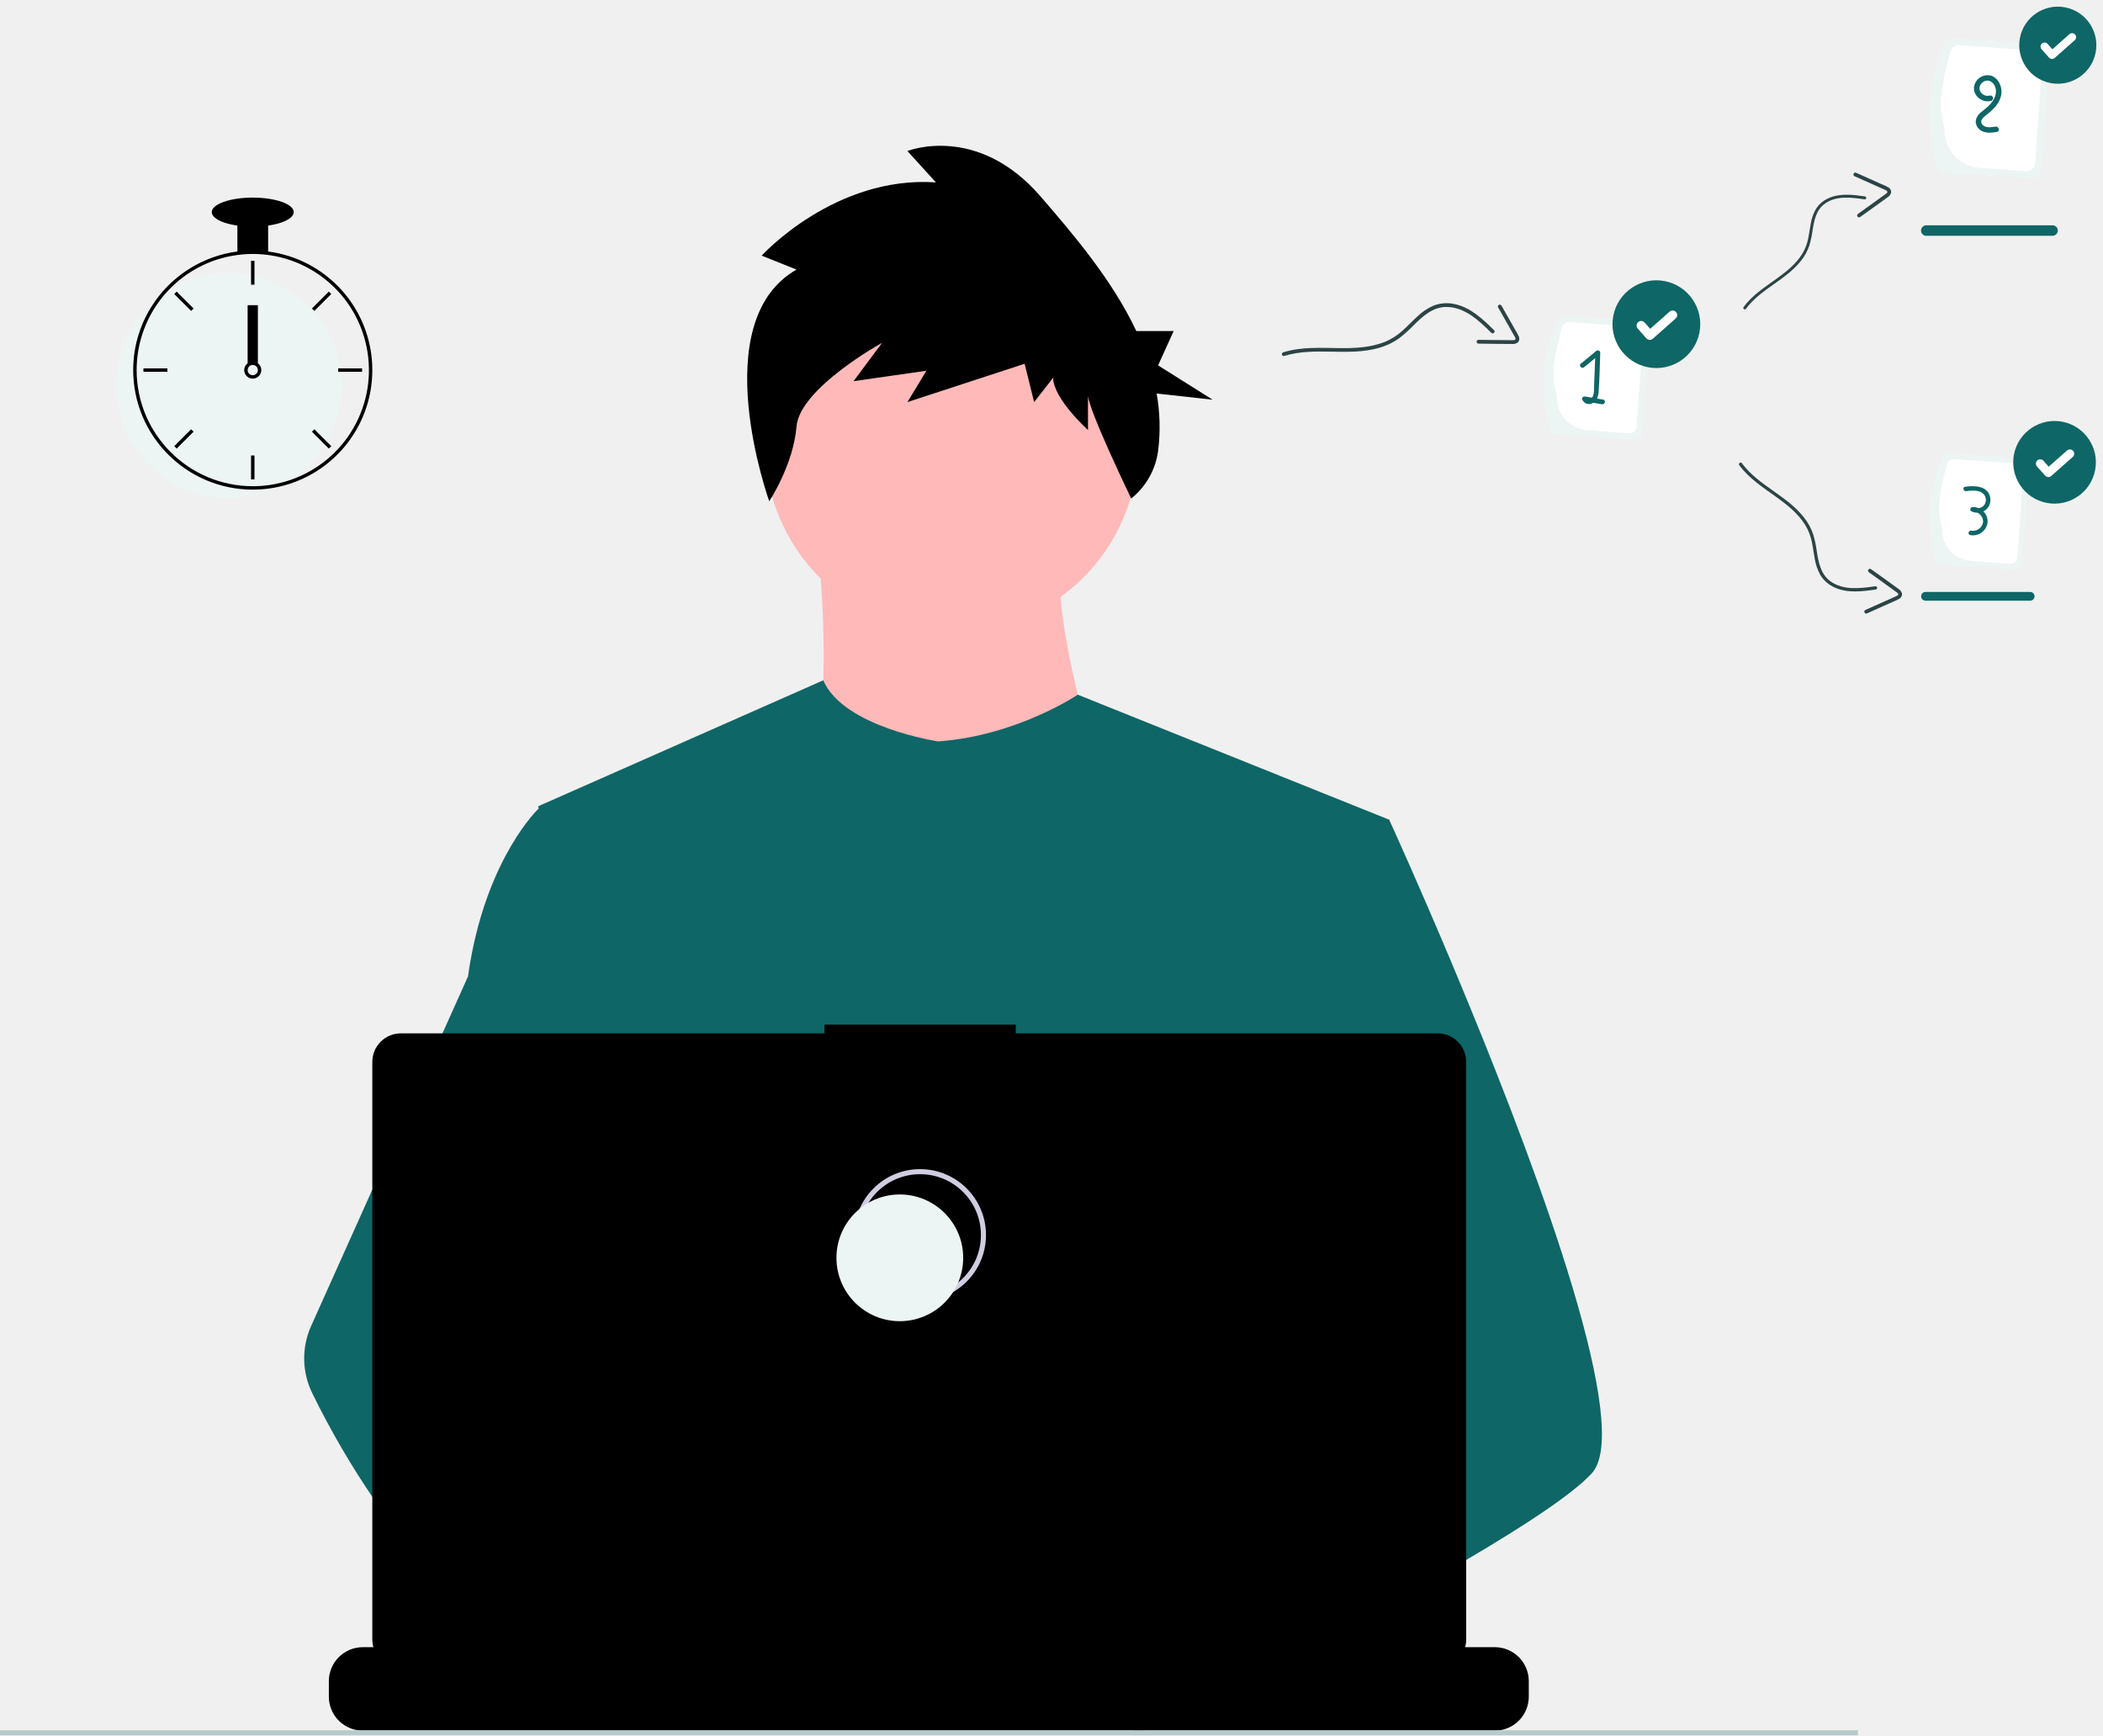
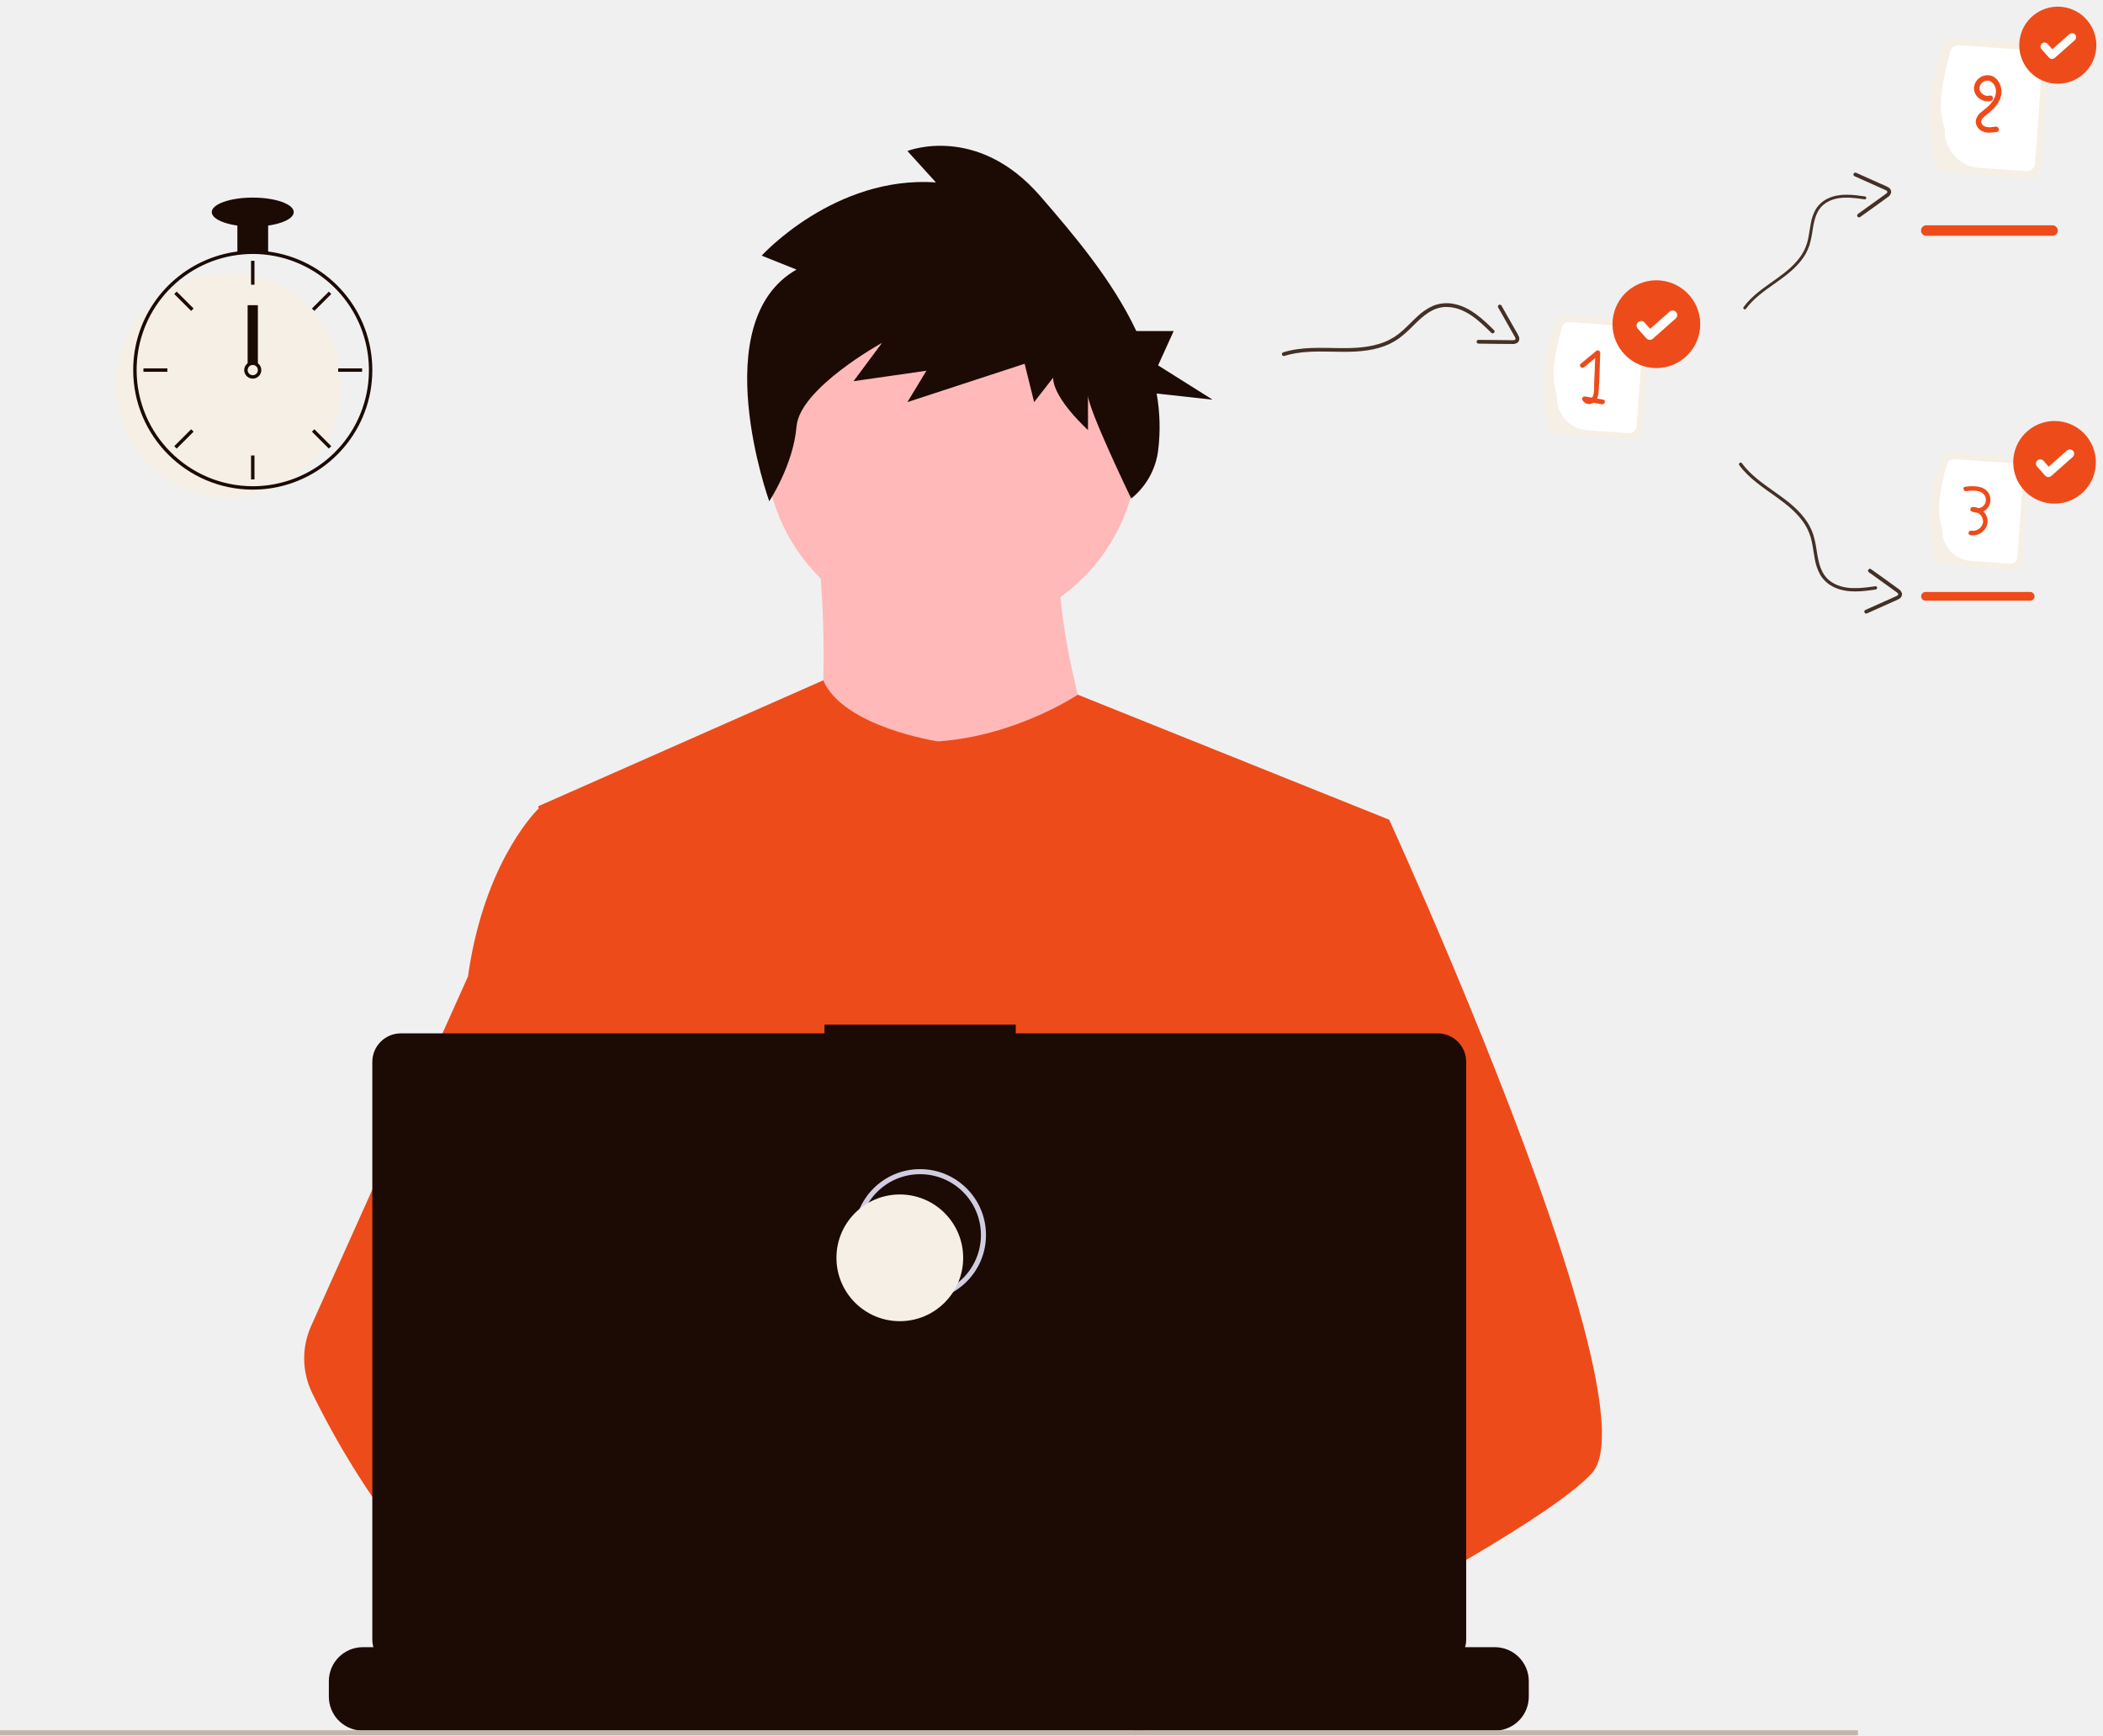
<svg xmlns="http://www.w3.org/2000/svg" width="829.692" height="684.73" viewBox="0 0 829.692 684.73">
  <g id="Group_204" data-name="Group 204" transform="translate(-472.5 -182.216)">
    <path id="Path_3200" data-name="Path 3200" d="M581.722,260.562S595.577,365,574.262,376.728s126.823,12.789,126.823,12.789-33.038-90.588-18.118-118.3Z" transform="translate(211.313 115.611)" fill="#ffb9b9" />
    <circle id="Ellipse_512" data-name="Ellipse 512" cx="73.536" cy="73.536" r="73.536" transform="translate(774.386 284.607)" fill="#ffb9b9" />
-     <path id="Path_3201" data-name="Path 3201" d="M809.257,390.045l-12.32,56.1-26.05,118.69-.78,6.5-8.99,75.25-5.98,49.99-4.01,33.58c-24.38,12.53-42.05,21.18-42.05,21.18s-1.52-7.62-3.97-17.37c-17.11,5.13-48.77,13.64-75.6,15.34,9.77,10.89-141.12-266.12-146.91-303.16-4.66-29.81-8.16-55-8.9-60.36-.1-.7-.15-1.06-.15-1.06l112.43-49.68c7.99,18.53,45.3,24.1,45.3,24.1,30.91-2.13,55.14-18.43,55.14-18.43Z" transform="translate(211.313 115.611)" fill="#0F6666" />
-     <path id="Path_3203" data-name="Path 3203" d="M575.433,154.235l-13.749-5.5s28.749-31.651,68.747-28.9l-11.25-12.385s27.5-11.009,52.5,17.89c13.141,15.191,28.346,33.048,37.825,53.163h14.725l-6.146,13.532,21.509,13.532-22.077-2.431a75.616,75.616,0,0,1,.6,22.445,29.041,29.041,0,0,1-10.634,19h0s-17.052-35.3-17.052-40.8v13.761s-13.749-12.385-13.749-20.642l-7.5,9.633-3.75-15.137-46.248,15.137,7.5-12.385-28.749,4.128,11.25-15.137s-32.5,17.89-33.749,33.027-10.762,29.481-10.762,29.481S539.184,174.877,575.433,154.235Z" transform="translate(211.313 134.35)" fill="#000000" />
-     <path id="Path_3204" data-name="Path 3204" d="M889.187,647.955c-7.49,8.12-26.05,20.35-48.55,33.59-8.37,4.92-17.28,9.99-26.37,15.03-21.69,12.03-44.4,23.95-63.14,33.58-24.38,12.53-42.05,21.18-42.05,21.18s-1.52-7.62-3.97-17.37c-3.28-13.05-8.22-29.92-13.37-37.39-.18-.26-.36-.5-.54-.74-1.5-1.97-3.01-3.12-4.5-3.12l74.42-46.13,32.16-19.94-23.17-55.31-29.06-69.38,17.54-55.81,17.63-56.1h33.04s10.94,23.88,24.93,57.18c2.09,4.98,4.25,10.17,6.45,15.53C869.417,532.755,905.3,630.5,889.187,647.955Z" transform="translate(211.313 115.611)" fill="#0F6666" />
-     <path id="Path_3206" data-name="Path 3206" d="M556.677,695.915a47.791,47.791,0,0,0-8.1.66c-22.99,3.95-29.77,24.76-31.7,38.7a71.847,71.847,0,0,0-.7,12.86l-20.31-15.62-7.4-5.69c-17.81-6.21-33.68-17.24-47.44-30.25a238.48,238.48,0,0,1-31.95-37.89,334.145,334.145,0,0,1-24.72-42.4,31.184,31.184,0,0,1-.43-26.45l25.15-56.05,36.76-81.92q.4-2.925.89-5.72c7.29-41.8,26.82-60.36,26.82-60.36h14.92l9.98,60.36,12.4,74.99-8.69,28.34-20.08,65.45,19.19,20.84Z" transform="translate(211.313 115.611)" fill="#0F6666" />
-     <path id="Path_3208" data-name="Path 3208" d="M864.337,765.775v6.07a13.338,13.338,0,0,1-.91,4.87,13.693,13.693,0,0,1-.97,2,13.438,13.438,0,0,1-11.55,6.56H404.357a13.437,13.437,0,0,1-11.55-6.56,13.685,13.685,0,0,1-.97-2,13.339,13.339,0,0,1-.91-4.87v-6.07a13.426,13.426,0,0,1,13.43-13.43H430.1v-2.83a.559.559,0,0,1,.56-.56h13.43a.559.559,0,0,1,.56.56v2.83h8.39v-2.83a.559.559,0,0,1,.56-.56h13.43a.559.559,0,0,1,.56.56v2.83h8.4v-2.83a.559.559,0,0,1,.56-.56h13.43a.559.559,0,0,1,.56.56v2.83h8.39v-2.83a.559.559,0,0,1,.56-.56h13.43a.559.559,0,0,1,.56.56v2.83h8.39v-2.83a.559.559,0,0,1,.56-.56h13.43a.559.559,0,0,1,.56.56v2.83h8.4v-2.83a.559.559,0,0,1,.56-.56h13.43a.559.559,0,0,1,.56.56v2.83h8.39v-2.83a.559.559,0,0,1,.56-.56h105.2a.559.559,0,0,1,.56.56v2.83h8.4v-2.83a.559.559,0,0,1,.56-.56h13.43a.566.566,0,0,1,.56.56v2.83h8.39v-2.83a.559.559,0,0,1,.56-.56h13.43a.559.559,0,0,1,.56.56v2.83h8.39v-2.83a.559.559,0,0,1,.56-.56h13.43a.559.559,0,0,1,.56.56v2.83h8.4v-2.83a.559.559,0,0,1,.56-.56H765.3a.557.557,0,0,1,.55.56v2.83h8.4v-2.83a.559.559,0,0,1,.56-.56h13.43a.559.559,0,0,1,.56.56v2.83h8.39v-2.83a.559.559,0,0,1,.56-.56h13.43a.559.559,0,0,1,.56.56v2.83h39.17a13.426,13.426,0,0,1,13.43,13.43Z" transform="translate(211.313 79.816)" fill="#000000" />
-     <rect id="Rectangle_742" data-name="Rectangle 742" width="733" height="2" transform="translate(472.5 864.946)" fill="#B7CACA" />
-     <path id="Path_3209" data-name="Path 3209" d="M828.381,510.145H661.938v-3.431H586.466v3.431H419.337A11.259,11.259,0,0,0,408.079,521.4V749.315a11.259,11.259,0,0,0,11.259,11.259H828.381a11.259,11.259,0,0,0,11.259-11.259V521.4a11.259,11.259,0,0,0-11.259-11.259Z" transform="translate(211.313 79.816)" fill="#000000" />
+     <path id="Path_3201" data-name="Path 3201" d="M809.257,390.045l-12.32,56.1-26.05,118.69-.78,6.5-8.99,75.25-5.98,49.99-4.01,33.58c-24.38,12.53-42.05,21.18-42.05,21.18s-1.52-7.62-3.97-17.37c-17.11,5.13-48.77,13.64-75.6,15.34,9.77,10.89-141.12-266.12-146.91-303.16-4.66-29.81-8.16-55-8.9-60.36-.1-.7-.15-1.06-.15-1.06l112.43-49.68c7.99,18.53,45.3,24.1,45.3,24.1,30.91-2.13,55.14-18.43,55.14-18.43Z" transform="translate(211.313 115.611)" fill="#EE4B1A" />
+     <path id="Path_3203" data-name="Path 3203" d="M575.433,154.235l-13.749-5.5s28.749-31.651,68.747-28.9l-11.25-12.385s27.5-11.009,52.5,17.89c13.141,15.191,28.346,33.048,37.825,53.163h14.725l-6.146,13.532,21.509,13.532-22.077-2.431a75.616,75.616,0,0,1,.6,22.445,29.041,29.041,0,0,1-10.634,19h0s-17.052-35.3-17.052-40.8v13.761s-13.749-12.385-13.749-20.642l-7.5,9.633-3.75-15.137-46.248,15.137,7.5-12.385-28.749,4.128,11.25-15.137s-32.5,17.89-33.749,33.027-10.762,29.481-10.762,29.481S539.184,174.877,575.433,154.235Z" transform="translate(211.313 134.35)" fill="#1C0A05" />
+     <path id="Path_3204" data-name="Path 3204" d="M889.187,647.955c-7.49,8.12-26.05,20.35-48.55,33.59-8.37,4.92-17.28,9.99-26.37,15.03-21.69,12.03-44.4,23.95-63.14,33.58-24.38,12.53-42.05,21.18-42.05,21.18s-1.52-7.62-3.97-17.37c-3.28-13.05-8.22-29.92-13.37-37.39-.18-.26-.36-.5-.54-.74-1.5-1.97-3.01-3.12-4.5-3.12l74.42-46.13,32.16-19.94-23.17-55.31-29.06-69.38,17.54-55.81,17.63-56.1h33.04s10.94,23.88,24.93,57.18c2.09,4.98,4.25,10.17,6.45,15.53C869.417,532.755,905.3,630.5,889.187,647.955Z" transform="translate(211.313 115.611)" fill="#EE4B1A" />
+     <path id="Path_3206" data-name="Path 3206" d="M556.677,695.915a47.791,47.791,0,0,0-8.1.66c-22.99,3.95-29.77,24.76-31.7,38.7a71.847,71.847,0,0,0-.7,12.86l-20.31-15.62-7.4-5.69c-17.81-6.21-33.68-17.24-47.44-30.25a238.48,238.48,0,0,1-31.95-37.89,334.145,334.145,0,0,1-24.72-42.4,31.184,31.184,0,0,1-.43-26.45l25.15-56.05,36.76-81.92q.4-2.925.89-5.72c7.29-41.8,26.82-60.36,26.82-60.36h14.92l9.98,60.36,12.4,74.99-8.69,28.34-20.08,65.45,19.19,20.84Z" transform="translate(211.313 115.611)" fill="#EE4B1A" />
+     <path id="Path_3208" data-name="Path 3208" d="M864.337,765.775v6.07a13.338,13.338,0,0,1-.91,4.87,13.693,13.693,0,0,1-.97,2,13.438,13.438,0,0,1-11.55,6.56H404.357a13.437,13.437,0,0,1-11.55-6.56,13.685,13.685,0,0,1-.97-2,13.339,13.339,0,0,1-.91-4.87v-6.07a13.426,13.426,0,0,1,13.43-13.43H430.1v-2.83a.559.559,0,0,1,.56-.56h13.43a.559.559,0,0,1,.56.56v2.83h8.39v-2.83a.559.559,0,0,1,.56-.56h13.43a.559.559,0,0,1,.56.56v2.83h8.4v-2.83a.559.559,0,0,1,.56-.56h13.43a.559.559,0,0,1,.56.56v2.83h8.39v-2.83a.559.559,0,0,1,.56-.56h13.43a.559.559,0,0,1,.56.56v2.83h8.39v-2.83a.559.559,0,0,1,.56-.56h13.43a.559.559,0,0,1,.56.56v2.83h8.4v-2.83a.559.559,0,0,1,.56-.56h13.43a.559.559,0,0,1,.56.56v2.83h8.39v-2.83a.559.559,0,0,1,.56-.56h105.2a.559.559,0,0,1,.56.56v2.83h8.4v-2.83a.559.559,0,0,1,.56-.56h13.43a.566.566,0,0,1,.56.56v2.83h8.39v-2.83a.559.559,0,0,1,.56-.56h13.43a.559.559,0,0,1,.56.56v2.83h8.39v-2.83a.559.559,0,0,1,.56-.56h13.43a.559.559,0,0,1,.56.56v2.83h8.4v-2.83a.559.559,0,0,1,.56-.56H765.3a.557.557,0,0,1,.55.56v2.83h8.4v-2.83a.559.559,0,0,1,.56-.56h13.43a.559.559,0,0,1,.56.56v2.83h8.39v-2.83a.559.559,0,0,1,.56-.56h13.43a.559.559,0,0,1,.56.56v2.83h39.17a13.426,13.426,0,0,1,13.43,13.43Z" transform="translate(211.313 79.816)" fill="#1C0A05" />
+     <rect id="Rectangle_742" data-name="Rectangle 742" width="733" height="2" transform="translate(472.5 864.946)" fill="#C4B5AA" />
+     <path id="Path_3209" data-name="Path 3209" d="M828.381,510.145H661.938v-3.431H586.466v3.431H419.337A11.259,11.259,0,0,0,408.079,521.4V749.315a11.259,11.259,0,0,0,11.259,11.259H828.381a11.259,11.259,0,0,0,11.259-11.259V521.4a11.259,11.259,0,0,0-11.259-11.259Z" transform="translate(211.313 79.816)" fill="#1C0A05" />
    <circle id="Ellipse_513" data-name="Ellipse 513" cx="25" cy="25" r="25" transform="translate(810.5 644.531)" fill="none" stroke="#d0cde1" stroke-miterlimit="10" stroke-width="2" />
-     <circle id="Ellipse_514" data-name="Ellipse 514" cx="25" cy="25" r="25" transform="translate(802.5 653.531)" fill="#EDF4F4" />
-     <ellipse id="Ellipse_515" data-name="Ellipse 515" cx="44.477" cy="44.477" rx="44.477" ry="44.477" transform="translate(518.309 289.834)" fill="#EDF4F4" />
-     <path id="Path_3212" data-name="Path 3212" d="M281.185,161.578a48.073,48.073,0,0,0-12.13,0A47.3,47.3,0,0,0,230.03,194.49a46.651,46.651,0,0,0-2.049,12.143c-.02.573-.034,1.152-.034,1.732a47.219,47.219,0,0,0,47.172,47.172c1,0,2.008-.034,3-.094a46.654,46.654,0,0,0,6.914-.957,47.178,47.178,0,0,0-3.848-92.909Zm8.7,90.173h-.007a45.356,45.356,0,0,1-11.759,2.338c-.991.067-1.995.1-3,.1A45.88,45.88,0,0,1,229.3,208.366c0-.58.013-1.159.034-1.732a45.824,45.824,0,1,1,60.556,45.117Z" transform="translate(297.101 119.88)" fill="#000000" />
-     <rect id="Rectangle_745" data-name="Rectangle 745" width="1.348" height="9.434" transform="translate(571.547 285.117)" fill="#000000" />
-     <rect id="Rectangle_746" data-name="Rectangle 746" width="1.348" height="9.434" transform="translate(541.247 298.226) rotate(-45)" fill="#000000" />
-     <rect id="Rectangle_747" data-name="Rectangle 747" width="1.348" height="9.434" transform="translate(529.091 328.92) rotate(-90)" fill="#000000" />
-     <rect id="Rectangle_748" data-name="Rectangle 748" width="1.348" height="9.434" transform="translate(542.199 359.218) rotate(-135)" fill="#000000" />
-     <rect id="Rectangle_749" data-name="Rectangle 749" width="1.348" height="9.434" transform="translate(596.521 304.896) rotate(-135)" fill="#000000" />
-     <rect id="Rectangle_750" data-name="Rectangle 750" width="1.348" height="9.434" transform="translate(605.914 328.92) rotate(-90)" fill="#000000" />
-     <rect id="Rectangle_751" data-name="Rectangle 751" width="1.348" height="9.434" transform="translate(595.57 352.547) rotate(-45)" fill="#000000" />
-     <rect id="Rectangle_752" data-name="Rectangle 752" width="1.348" height="9.434" transform="translate(571.547 361.94)" fill="#000000" />
-     <path id="Path_3213" data-name="Path 3213" d="M311.476,240.006a3.369,3.369,0,0,0-4.043,0,3.468,3.468,0,0,0-.964,1.132,3.37,3.37,0,1,0,5.007-1.132Zm-2.022,4.717a2.028,2.028,0,0,1-2.022-2.022,2.058,2.058,0,0,1,.357-1.146,2.02,2.02,0,1,1,1.664,3.167Z" transform="translate(262.766 85.545)" fill="#000000" />
-     <rect id="Rectangle_753" data-name="Rectangle 753" width="12.13" height="12.13" transform="translate(566.154 269.617)" fill="#000000" />
-     <ellipse id="Ellipse_516" data-name="Ellipse 516" cx="16.173" cy="5.728" rx="16.173" ry="5.728" transform="translate(556.047 260.184)" fill="#000000" />
-     <rect id="Rectangle_754" data-name="Rectangle 754" width="4.043" height="22.912" transform="translate(570.198 302.637)" fill="#000000" />
-     <path id="Path_3173" data-name="Path 3173" d="M718.414,342.916c-3.279-13.773-2.732-27.339,2.883-40.629a3.113,3.113,0,0,1,3.322-2.882l30.684,2.177a3.113,3.113,0,0,1,2.881,3.322L755.3,345.534a3.113,3.113,0,0,1-3.322,2.882L721.3,346.238A3.113,3.113,0,0,1,718.414,342.916Z" transform="translate(365.104 7.308)" fill="#EDF4F4" />
+     <circle id="Ellipse_514" data-name="Ellipse 514" cx="25" cy="25" r="25" transform="translate(802.5 653.531)" fill="#F5EFE6" />
+     <ellipse id="Ellipse_515" data-name="Ellipse 515" cx="44.477" cy="44.477" rx="44.477" ry="44.477" transform="translate(518.309 289.834)" fill="#F5EFE6" />
+     <path id="Path_3212" data-name="Path 3212" d="M281.185,161.578a48.073,48.073,0,0,0-12.13,0A47.3,47.3,0,0,0,230.03,194.49a46.651,46.651,0,0,0-2.049,12.143c-.02.573-.034,1.152-.034,1.732a47.219,47.219,0,0,0,47.172,47.172c1,0,2.008-.034,3-.094a46.654,46.654,0,0,0,6.914-.957,47.178,47.178,0,0,0-3.848-92.909Zm8.7,90.173h-.007a45.356,45.356,0,0,1-11.759,2.338c-.991.067-1.995.1-3,.1A45.88,45.88,0,0,1,229.3,208.366c0-.58.013-1.159.034-1.732a45.824,45.824,0,1,1,60.556,45.117Z" transform="translate(297.101 119.88)" fill="#1C0A05" />
+     <rect id="Rectangle_745" data-name="Rectangle 745" width="1.348" height="9.434" transform="translate(571.547 285.117)" fill="#1C0A05" />
+     <rect id="Rectangle_746" data-name="Rectangle 746" width="1.348" height="9.434" transform="translate(541.247 298.226) rotate(-45)" fill="#1C0A05" />
+     <rect id="Rectangle_747" data-name="Rectangle 747" width="1.348" height="9.434" transform="translate(529.091 328.92) rotate(-90)" fill="#1C0A05" />
+     <rect id="Rectangle_748" data-name="Rectangle 748" width="1.348" height="9.434" transform="translate(542.199 359.218) rotate(-135)" fill="#1C0A05" />
+     <rect id="Rectangle_749" data-name="Rectangle 749" width="1.348" height="9.434" transform="translate(596.521 304.896) rotate(-135)" fill="#1C0A05" />
+     <rect id="Rectangle_750" data-name="Rectangle 750" width="1.348" height="9.434" transform="translate(605.914 328.92) rotate(-90)" fill="#1C0A05" />
+     <rect id="Rectangle_751" data-name="Rectangle 751" width="1.348" height="9.434" transform="translate(595.57 352.547) rotate(-45)" fill="#1C0A05" />
+     <rect id="Rectangle_752" data-name="Rectangle 752" width="1.348" height="9.434" transform="translate(571.547 361.94)" fill="#1C0A05" />
+     <path id="Path_3213" data-name="Path 3213" d="M311.476,240.006a3.369,3.369,0,0,0-4.043,0,3.468,3.468,0,0,0-.964,1.132,3.37,3.37,0,1,0,5.007-1.132Zm-2.022,4.717a2.028,2.028,0,0,1-2.022-2.022,2.058,2.058,0,0,1,.357-1.146,2.02,2.02,0,1,1,1.664,3.167Z" transform="translate(262.766 85.545)" fill="#1C0A05" />
+     <rect id="Rectangle_753" data-name="Rectangle 753" width="12.13" height="12.13" transform="translate(566.154 269.617)" fill="#1C0A05" />
+     <ellipse id="Ellipse_516" data-name="Ellipse 516" cx="16.173" cy="5.728" rx="16.173" ry="5.728" transform="translate(556.047 260.184)" fill="#1C0A05" />
+     <rect id="Rectangle_754" data-name="Rectangle 754" width="4.043" height="22.912" transform="translate(570.198 302.637)" fill="#1C0A05" />
+     <path id="Path_3173" data-name="Path 3173" d="M718.414,342.916c-3.279-13.773-2.732-27.339,2.883-40.629a3.113,3.113,0,0,1,3.322-2.882l30.684,2.177a3.113,3.113,0,0,1,2.881,3.322L755.3,345.534a3.113,3.113,0,0,1-3.322,2.882L721.3,346.238A3.113,3.113,0,0,1,718.414,342.916Z" transform="translate(365.104 7.308)" fill="#F5EFE6" />
    <path id="Path_3174" data-name="Path 3174" d="M723.887,332.291c-2.624-6.787-.946-16.121,1.853-26.12a2.915,2.915,0,0,1,3.111-2.7l26.37,1.871a2.915,2.915,0,0,1,2.7,3.111l-2.565,36.154a2.916,2.916,0,0,1-3.111,2.7l-16.336-1.159a12.986,12.986,0,0,1-12.021-13.857Z" transform="translate(362.854 5.829)" fill="#FFFFFF" />
-     <path id="Path_3175" data-name="Path 3175" d="M748.081,340.447l-2.416-.415a8.117,8.117,0,0,0,.633-2.76c.381-5.085.42-10.218.623-15.314a.966.966,0,0,0-1.629-.675l-6.069,5.027c-.947.784.41,2.128,1.35,1.35l4.356-3.608q-.2,5.008-.4,10.016c-.064,1.6.131,3.548-.525,5.055a2.432,2.432,0,0,1-.348.565l-2.675-.46c-.641-.11-1.456.425-1.174,1.174a2.927,2.927,0,0,0,3.975,1.515,3.222,3.222,0,0,0,.4-.212l3.4.584C748.775,342.494,749.292,340.655,748.081,340.447Z" transform="translate(356.917 -0.556)" fill="#0F6666" />
-     <path id="Path_3176" data-name="Path 3176" d="M998.3,555.384c-3.089-12.972-2.574-25.748,2.715-38.265a2.932,2.932,0,0,1,3.129-2.714l28.9,2.051a2.932,2.932,0,0,1,2.714,3.129l-2.715,38.265a2.932,2.932,0,0,1-3.129,2.714l-28.9-2.051A2.932,2.932,0,0,1,998.3,555.384Z" transform="translate(237.43 -153.484)" fill="#EDF4F4" />
+     <path id="Path_3175" data-name="Path 3175" d="M748.081,340.447l-2.416-.415a8.117,8.117,0,0,0,.633-2.76c.381-5.085.42-10.218.623-15.314a.966.966,0,0,0-1.629-.675l-6.069,5.027c-.947.784.41,2.128,1.35,1.35l4.356-3.608q-.2,5.008-.4,10.016c-.064,1.6.131,3.548-.525,5.055a2.432,2.432,0,0,1-.348.565l-2.675-.46c-.641-.11-1.456.425-1.174,1.174a2.927,2.927,0,0,0,3.975,1.515,3.222,3.222,0,0,0,.4-.212l3.4.584C748.775,342.494,749.292,340.655,748.081,340.447Z" transform="translate(356.917 -0.556)" fill="#EE4B1A" />
+     <path id="Path_3176" data-name="Path 3176" d="M998.3,555.384c-3.089-12.972-2.574-25.748,2.715-38.265a2.932,2.932,0,0,1,3.129-2.714l28.9,2.051a2.932,2.932,0,0,1,2.714,3.129l-2.715,38.265a2.932,2.932,0,0,1-3.129,2.714l-28.9-2.051A2.932,2.932,0,0,1,998.3,555.384Z" transform="translate(237.43 -153.484)" fill="#F5EFE6" />
    <path id="Path_3177" data-name="Path 3177" d="M1003.81,545.614c-2.472-6.392-.891-15.183,1.746-24.6a2.746,2.746,0,0,1,2.93-2.542l24.836,1.762a2.745,2.745,0,0,1,2.542,2.93l-2.416,34.051a2.746,2.746,0,0,1-2.93,2.542l-15.385-1.092A12.231,12.231,0,0,1,1003.81,545.614Z" transform="translate(234.953 -155.114)" fill="#FFFFFF" />
-     <path id="Path_3178" data-name="Path 3178" d="M1026.439,546.282a5.058,5.058,0,0,0,.932-.565,5.158,5.158,0,0,0,1.687-5.364c-1.165-4.281-6.286-4.307-9.822-3.792-1.141.166-.656,1.9.478,1.734,2.383-.347,6.123-.628,7.4,1.975a3.419,3.419,0,0,1-.547,3.766,3.327,3.327,0,0,1-2.023.962,5.348,5.348,0,0,0-2.354-.439c-.833.039-1.3,1.251-.454,1.675a5.4,5.4,0,0,0,2.4.567,3.9,3.9,0,0,1,2.2,3.714,4.029,4.029,0,0,1-4.587,3.379l-.022,0c-1.13-.227-1.613,1.505-.478,1.734a5.843,5.843,0,0,0,6.823-4.66q.023-.124.041-.248A5.46,5.46,0,0,0,1026.439,546.282Z" transform="translate(228.537 -162.275)" fill="#0F6666" />
-     <path id="Path_3179" data-name="Path 3179" d="M944.684,221.736c-3.718-15.615-3.1-30.994,3.268-46.062a3.529,3.529,0,0,1,3.766-3.267l34.786,2.468a3.529,3.529,0,0,1,3.267,3.766L986.5,224.7a3.529,3.529,0,0,1-3.766,3.267L947.951,225.5A3.529,3.529,0,0,1,944.684,221.736Z" transform="translate(291.4 24.716)" fill="#EDF4F4" />
+     <path id="Path_3178" data-name="Path 3178" d="M1026.439,546.282a5.058,5.058,0,0,0,.932-.565,5.158,5.158,0,0,0,1.687-5.364c-1.165-4.281-6.286-4.307-9.822-3.792-1.141.166-.656,1.9.478,1.734,2.383-.347,6.123-.628,7.4,1.975a3.419,3.419,0,0,1-.547,3.766,3.327,3.327,0,0,1-2.023.962,5.348,5.348,0,0,0-2.354-.439c-.833.039-1.3,1.251-.454,1.675a5.4,5.4,0,0,0,2.4.567,3.9,3.9,0,0,1,2.2,3.714,4.029,4.029,0,0,1-4.587,3.379l-.022,0c-1.13-.227-1.613,1.505-.478,1.734a5.843,5.843,0,0,0,6.823-4.66q.023-.124.041-.248A5.46,5.46,0,0,0,1026.439,546.282Z" transform="translate(228.537 -162.275)" fill="#EE4B1A" />
+     <path id="Path_3179" data-name="Path 3179" d="M944.684,221.736c-3.718-15.615-3.1-30.994,3.268-46.062a3.529,3.529,0,0,1,3.766-3.267l34.786,2.468a3.529,3.529,0,0,1,3.267,3.766L986.5,224.7a3.529,3.529,0,0,1-3.766,3.267L947.951,225.5A3.529,3.529,0,0,1,944.684,221.736Z" transform="translate(291.4 24.716)" fill="#F5EFE6" />
    <path id="Path_3180" data-name="Path 3180" d="M950.062,209.145c-2.975-7.695-1.073-18.277,2.1-29.613a3.305,3.305,0,0,1,3.527-3.06l29.9,2.121a3.306,3.306,0,0,1,3.06,3.527l-2.909,40.989a3.305,3.305,0,0,1-3.527,3.06l-18.52-1.314A14.723,14.723,0,0,1,950.062,209.145Z" transform="translate(289.678 23.583)" fill="#FFFFFF" />
-     <path id="Path_3181" data-name="Path 3181" d="M973.477,193.076a5.385,5.385,0,0,0-6.82,4.5c-.394,3.562,3.437,6.373,6.754,5.405a1.083,1.083,0,0,0-.575-2.087c-2.431.71-5.024-1.916-3.627-4.262a3.2,3.2,0,0,1,3.265-1.6,3.62,3.62,0,0,1,2.412,2.189c1.193,2.688-.225,5.417-2.1,7.371-1.072,1.114-2.329,1.98-3.484,3a5.037,5.037,0,0,0-1.981,3.574,4.326,4.326,0,0,0,2.461,3.738c1.845.949,3.944.647,5.906.331,1.371-.221.789-2.306-.575-2.087-1.717.276-4.287.695-5.375-1.1-.932-1.533.988-2.879,2.033-3.694,2.628-2.049,5.286-4.7,5.681-8.18C977.772,197.325,976.322,194.063,973.477,193.076Z" transform="translate(284.65 19.026)" fill="#0F6666" />
-     <path id="Path_3187" data-name="Path 3187" d="M524.5,408.774c12.134-3.771,25.124.307,37.325-3.173a25.3,25.3,0,0,0,7.841-3.683,48.73,48.73,0,0,0,5.707-5.079c3.67-3.63,7.656-7.442,13.17-7.4,7.261.055,12.836,5.449,17.676,10.212.684.673,1.738-.38,1.054-1.054-4.447-4.376-9.252-8.993-15.583-10.3a14.38,14.38,0,0,0-8.5.706,22.19,22.19,0,0,0-6.317,4.319c-1.949,1.788-3.747,3.734-5.723,5.494a23.826,23.826,0,0,1-7.02,4.431c-5.593,2.227-11.728,2.5-17.677,2.431-7.468-.081-15.113-.59-22.348,1.658-.913.284-.523,1.722.4,1.437Z" transform="translate(454.666 -86.104)" fill="#2C4445" />
-     <path id="Path_3188" data-name="Path 3188" d="M686.758,390.171l3.73,6.575,1.8,3.182c.321.565.65,1.127.963,1.7.192.35.611.982.211,1.314a1.943,1.943,0,0,1-1.134.177c-.657,0-1.315-.013-1.973-.02l-3.7-.037-7.645-.077a.745.745,0,0,0,0,1.49c4.438.045,8.879.139,13.317.135a3.184,3.184,0,0,0,2.178-.6,2.072,2.072,0,0,0,.4-2.388,22.678,22.678,0,0,0-1.506-2.763l-1.624-2.864-3.73-6.575a.746.746,0,0,0-1.286.752Z" transform="translate(376.793 -86.666)" fill="#2C4445" />
-     <path id="Path_3192" data-name="Path 3192" d="M769.144,324.579c5.844-7.922,15.823-11.338,21.842-19.11a19.6,19.6,0,0,0,3.2-5.9,37.747,37.747,0,0,0,1.232-5.79c.625-3.95,1.364-8.159,4.825-10.663,4.558-3.3,10.513-2.49,15.72-1.738a.577.577,0,0,0,.174-1.141c-4.784-.691-9.9-1.368-14.453.722a11.141,11.141,0,0,0-4.982,4.342,17.2,17.2,0,0,0-1.961,5.6c-.4,2.011-.625,4.051-1.051,6.056a18.456,18.456,0,0,1-2.349,5.988c-2.469,3.957-6.176,6.94-9.919,9.63-4.7,3.376-9.7,6.568-13.189,11.291-.44.6.464,1.315.907.715Z" transform="translate(392.166 -20.509)" fill="#2C4445" />
-     <path id="Path_3193" data-name="Path 3193" d="M884.38,263.394l6.9,3.088,3.339,1.494c.593.266,1.191.523,1.781.8.362.169,1.074.429.948.934-.086.344-.546.62-.809.814-.529.391-1.068.768-1.6,1.153l-3,2.161-6.205,4.466a.745.745,0,0,0,.883,1.2c3.6-2.593,7.236-5.148,10.809-7.78a3.185,3.185,0,0,0,1.4-1.77,2.072,2.072,0,0,0-1.1-2.158,22.688,22.688,0,0,0-2.85-1.334l-3-1.345-6.9-3.088a.746.746,0,0,0-.591,1.368Z" transform="translate(319.761 -11.658)" fill="#2C4445" />
-     <path id="Path_3194" data-name="Path 3194" d="M989.565,279.124h-49.8a2.075,2.075,0,0,1-.013-4.15h49.808a2.075,2.075,0,1,1,.013,4.15Z" transform="translate(292.714 -3.863)" fill="#0F6666" />
-     <path id="Path_3195" data-name="Path 3195" d="M822.271,487.041c6.569,8.906,17.787,12.745,24.553,21.482a22.035,22.035,0,0,1,3.6,6.629,42.434,42.434,0,0,1,1.385,6.508c.7,4.441,1.533,9.171,5.424,11.986,5.124,3.707,11.818,2.8,17.671,1.953a.649.649,0,0,1,.2,1.283c-5.378.777-11.132,1.537-16.247-.812a12.523,12.523,0,0,1-5.6-4.881,19.326,19.326,0,0,1-2.2-6.289c-.446-2.26-.7-4.553-1.182-6.807a20.751,20.751,0,0,0-2.64-6.731c-2.776-4.448-6.942-7.8-11.15-10.825-5.282-3.8-10.909-7.383-14.826-12.692-.494-.67.521-1.479,1.019-.8Z" transform="translate(337.438 -122.06)" fill="#2C4445" />
-     <path id="Path_3196" data-name="Path 3196" d="M937.38,602.648l6.9-3.088,3.339-1.494c.593-.266,1.191-.523,1.781-.8.362-.169,1.074-.429.948-.934-.086-.344-.546-.62-.809-.814-.529-.391-1.068-.768-1.6-1.153l-3-2.161-6.205-4.466a.745.745,0,0,1,.883-1.2c3.6,2.593,7.236,5.148,10.809,7.78a3.184,3.184,0,0,1,1.4,1.77,2.072,2.072,0,0,1-1.1,2.158,22.688,22.688,0,0,1-2.85,1.334l-3,1.345-6.9,3.088a.746.746,0,0,1-.591-1.368Z" transform="translate(271.053 -179.744)" fill="#2C4445" />
-     <path id="Path_3197" data-name="Path 3197" d="M1033.783,609.422H992.415a1.724,1.724,0,0,1-.015-3.447h41.383a1.724,1.724,0,0,1,.015,3.447Z" transform="translate(239.718 -190.183)" fill="#0F6666" />
+     <path id="Path_3181" data-name="Path 3181" d="M973.477,193.076a5.385,5.385,0,0,0-6.82,4.5c-.394,3.562,3.437,6.373,6.754,5.405a1.083,1.083,0,0,0-.575-2.087c-2.431.71-5.024-1.916-3.627-4.262a3.2,3.2,0,0,1,3.265-1.6,3.62,3.62,0,0,1,2.412,2.189c1.193,2.688-.225,5.417-2.1,7.371-1.072,1.114-2.329,1.98-3.484,3a5.037,5.037,0,0,0-1.981,3.574,4.326,4.326,0,0,0,2.461,3.738c1.845.949,3.944.647,5.906.331,1.371-.221.789-2.306-.575-2.087-1.717.276-4.287.695-5.375-1.1-.932-1.533.988-2.879,2.033-3.694,2.628-2.049,5.286-4.7,5.681-8.18C977.772,197.325,976.322,194.063,973.477,193.076Z" transform="translate(284.65 19.026)" fill="#EE4B1A" />
+     <path id="Path_3187" data-name="Path 3187" d="M524.5,408.774c12.134-3.771,25.124.307,37.325-3.173a25.3,25.3,0,0,0,7.841-3.683,48.73,48.73,0,0,0,5.707-5.079c3.67-3.63,7.656-7.442,13.17-7.4,7.261.055,12.836,5.449,17.676,10.212.684.673,1.738-.38,1.054-1.054-4.447-4.376-9.252-8.993-15.583-10.3a14.38,14.38,0,0,0-8.5.706,22.19,22.19,0,0,0-6.317,4.319c-1.949,1.788-3.747,3.734-5.723,5.494a23.826,23.826,0,0,1-7.02,4.431c-5.593,2.227-11.728,2.5-17.677,2.431-7.468-.081-15.113-.59-22.348,1.658-.913.284-.523,1.722.4,1.437Z" transform="translate(454.666 -86.104)" fill="#453026" />
+     <path id="Path_3188" data-name="Path 3188" d="M686.758,390.171l3.73,6.575,1.8,3.182c.321.565.65,1.127.963,1.7.192.35.611.982.211,1.314a1.943,1.943,0,0,1-1.134.177c-.657,0-1.315-.013-1.973-.02l-3.7-.037-7.645-.077a.745.745,0,0,0,0,1.49c4.438.045,8.879.139,13.317.135a3.184,3.184,0,0,0,2.178-.6,2.072,2.072,0,0,0,.4-2.388,22.678,22.678,0,0,0-1.506-2.763l-1.624-2.864-3.73-6.575a.746.746,0,0,0-1.286.752Z" transform="translate(376.793 -86.666)" fill="#453026" />
+     <path id="Path_3192" data-name="Path 3192" d="M769.144,324.579c5.844-7.922,15.823-11.338,21.842-19.11a19.6,19.6,0,0,0,3.2-5.9,37.747,37.747,0,0,0,1.232-5.79c.625-3.95,1.364-8.159,4.825-10.663,4.558-3.3,10.513-2.49,15.72-1.738a.577.577,0,0,0,.174-1.141c-4.784-.691-9.9-1.368-14.453.722a11.141,11.141,0,0,0-4.982,4.342,17.2,17.2,0,0,0-1.961,5.6c-.4,2.011-.625,4.051-1.051,6.056a18.456,18.456,0,0,1-2.349,5.988c-2.469,3.957-6.176,6.94-9.919,9.63-4.7,3.376-9.7,6.568-13.189,11.291-.44.6.464,1.315.907.715Z" transform="translate(392.166 -20.509)" fill="#453026" />
+     <path id="Path_3193" data-name="Path 3193" d="M884.38,263.394l6.9,3.088,3.339,1.494c.593.266,1.191.523,1.781.8.362.169,1.074.429.948.934-.086.344-.546.62-.809.814-.529.391-1.068.768-1.6,1.153l-3,2.161-6.205,4.466a.745.745,0,0,0,.883,1.2c3.6-2.593,7.236-5.148,10.809-7.78a3.185,3.185,0,0,0,1.4-1.77,2.072,2.072,0,0,0-1.1-2.158,22.688,22.688,0,0,0-2.85-1.334l-3-1.345-6.9-3.088a.746.746,0,0,0-.591,1.368Z" transform="translate(319.761 -11.658)" fill="#453026" />
+     <path id="Path_3194" data-name="Path 3194" d="M989.565,279.124h-49.8a2.075,2.075,0,0,1-.013-4.15h49.808a2.075,2.075,0,1,1,.013,4.15Z" transform="translate(292.714 -3.863)" fill="#EE4B1A" />
+     <path id="Path_3195" data-name="Path 3195" d="M822.271,487.041c6.569,8.906,17.787,12.745,24.553,21.482a22.035,22.035,0,0,1,3.6,6.629,42.434,42.434,0,0,1,1.385,6.508c.7,4.441,1.533,9.171,5.424,11.986,5.124,3.707,11.818,2.8,17.671,1.953a.649.649,0,0,1,.2,1.283c-5.378.777-11.132,1.537-16.247-.812a12.523,12.523,0,0,1-5.6-4.881,19.326,19.326,0,0,1-2.2-6.289c-.446-2.26-.7-4.553-1.182-6.807a20.751,20.751,0,0,0-2.64-6.731c-2.776-4.448-6.942-7.8-11.15-10.825-5.282-3.8-10.909-7.383-14.826-12.692-.494-.67.521-1.479,1.019-.8Z" transform="translate(337.438 -122.06)" fill="#453026" />
+     <path id="Path_3196" data-name="Path 3196" d="M937.38,602.648l6.9-3.088,3.339-1.494c.593-.266,1.191-.523,1.781-.8.362-.169,1.074-.429.948-.934-.086-.344-.546-.62-.809-.814-.529-.391-1.068-.768-1.6-1.153l-3-2.161-6.205-4.466a.745.745,0,0,1,.883-1.2c3.6,2.593,7.236,5.148,10.809,7.78a3.184,3.184,0,0,1,1.4,1.77,2.072,2.072,0,0,1-1.1,2.158,22.688,22.688,0,0,1-2.85,1.334l-3,1.345-6.9,3.088a.746.746,0,0,1-.591-1.368Z" transform="translate(271.053 -179.744)" fill="#453026" />
+     <path id="Path_3197" data-name="Path 3197" d="M1033.783,609.422H992.415a1.724,1.724,0,0,1-.015-3.447h41.383a1.724,1.724,0,0,1,.015,3.447Z" transform="translate(239.718 -190.183)" fill="#EE4B1A" />
    <g id="Group_201" data-name="Group 201" transform="translate(1266.529 182.216)">
-       <ellipse id="Ellipse_44" data-name="Ellipse 44" cx="15.209" cy="15.209" rx="15.209" ry="15.209" transform="translate(5.804 0.001) rotate(11)" fill="#0F6666" />
+       <ellipse id="Ellipse_44" data-name="Ellipse 44" cx="15.209" cy="15.209" rx="15.209" ry="15.209" transform="translate(5.804 0.001) rotate(11)" fill="#EE4B1A" />
      <path id="Path_395" data-name="Path 395" d="M5.162,11.567a1.577,1.577,0,0,1-.949-.315L4.2,11.239.622,8.5A1.588,1.588,0,0,1,2.555,5.984L4.87,7.759,10.341.622A1.588,1.588,0,0,1,12.567.328h0l-.034.047.035-.047a1.59,1.59,0,0,1,.294,2.226L6.427,10.946a1.589,1.589,0,0,1-1.263.619Z" transform="translate(12.385 10.9) rotate(11)" fill="#FFFFFF" />
    </g>
    <g id="Group_202" data-name="Group 202" transform="translate(1263.958 345.519)">
-       <ellipse id="Ellipse_44-2" data-name="Ellipse 44" cx="16.305" cy="16.305" rx="16.305" ry="16.305" transform="translate(6.222 0) rotate(11)" fill="#0F6666" />
+       <ellipse id="Ellipse_44-2" data-name="Ellipse 44" cx="16.305" cy="16.305" rx="16.305" ry="16.305" transform="translate(6.222 0) rotate(11)" fill="#EE4B1A" />
      <path id="Path_395-2" data-name="Path 395" d="M5.534,12.4a1.691,1.691,0,0,1-1.017-.338L4.5,12.049.667,9.118a1.7,1.7,0,0,1,2.072-2.7l2.482,1.9L11.086.667A1.7,1.7,0,0,1,13.473.351h0L13.437.4l.037-.051a1.7,1.7,0,0,1,.315,2.387l-6.9,9a1.7,1.7,0,0,1-1.354.664Z" transform="translate(13.278 11.685) rotate(11)" fill="#FFFFFF" />
    </g>
    <g id="Group_203" data-name="Group 203" transform="translate(1105.688 289.834)">
-       <ellipse id="Ellipse_44-3" data-name="Ellipse 44" cx="17.312" cy="17.312" rx="17.312" ry="17.312" transform="translate(6.607 0) rotate(11)" fill="#0F6666" />
+       <ellipse id="Ellipse_44-3" data-name="Ellipse 44" cx="17.312" cy="17.312" rx="17.312" ry="17.312" transform="translate(6.607 0) rotate(11)" fill="#EE4B1A" />
      <path id="Path_395-3" data-name="Path 395" d="M5.876,13.167a1.8,1.8,0,0,1-1.08-.359l-.019-.015L.708,9.681a1.808,1.808,0,0,1,2.2-2.87L5.544,8.832,11.771.708A1.807,1.807,0,0,1,14.3.373h0l-.039.054.04-.054a1.809,1.809,0,0,1,.334,2.534L7.316,12.46a1.808,1.808,0,0,1-1.438.705Z" transform="translate(14.098 12.407) rotate(11)" fill="#FFFFFF" />
    </g>
  </g>
</svg>
